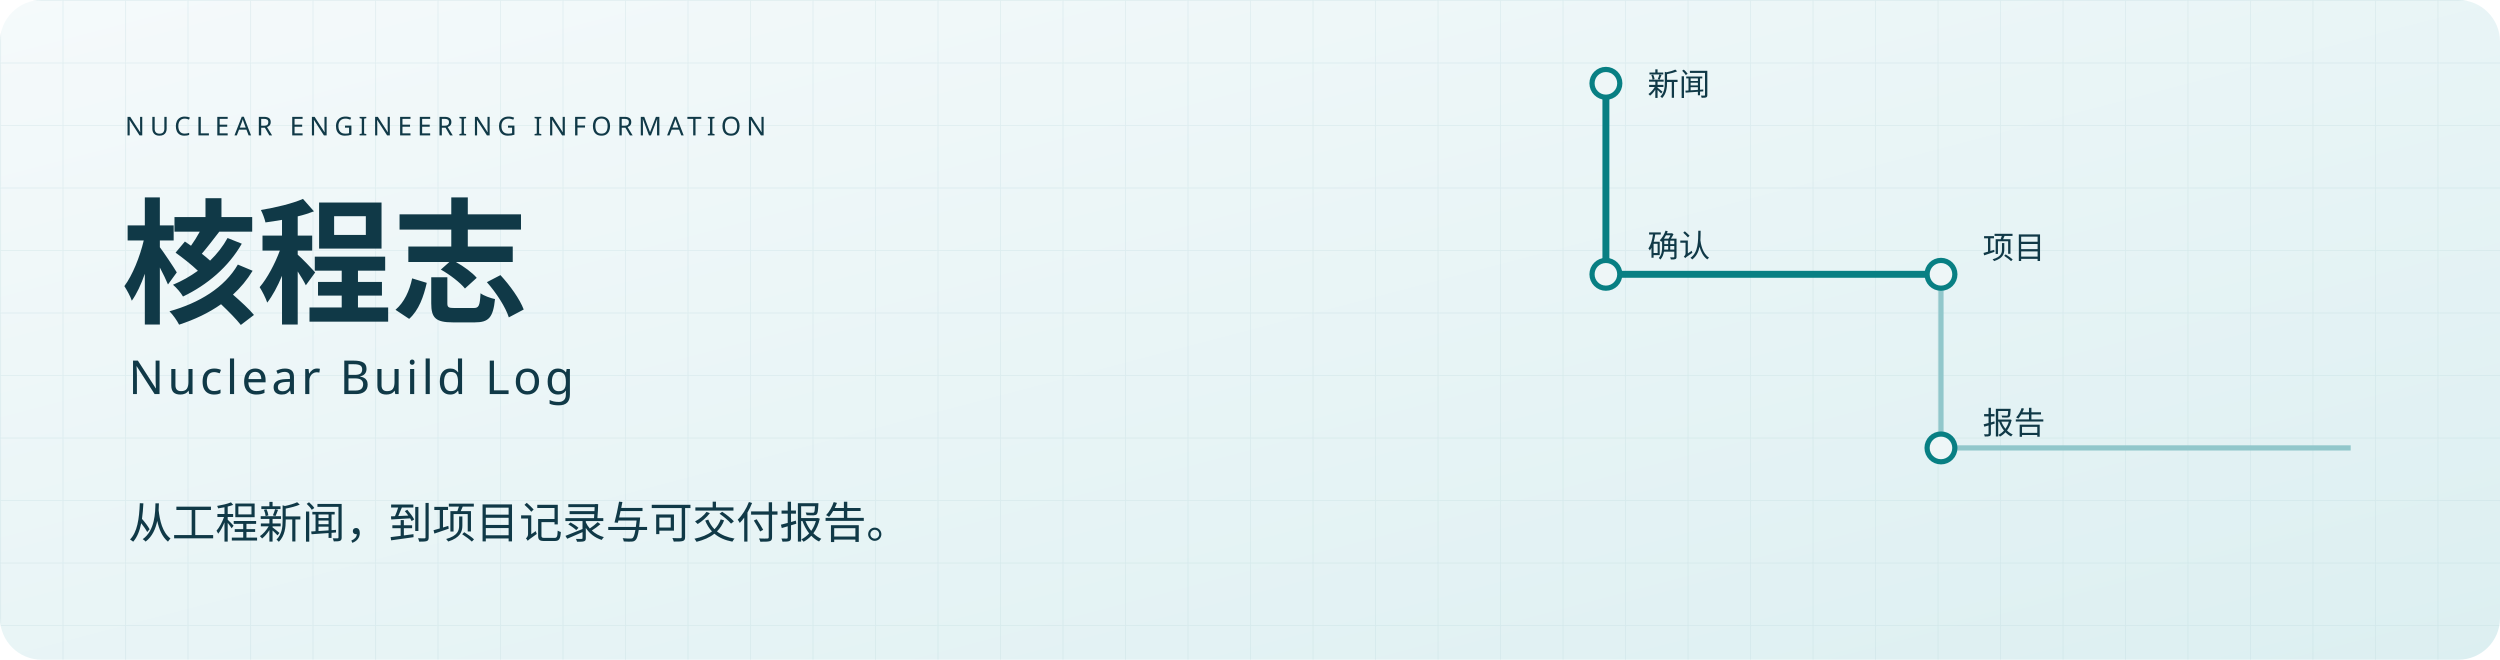
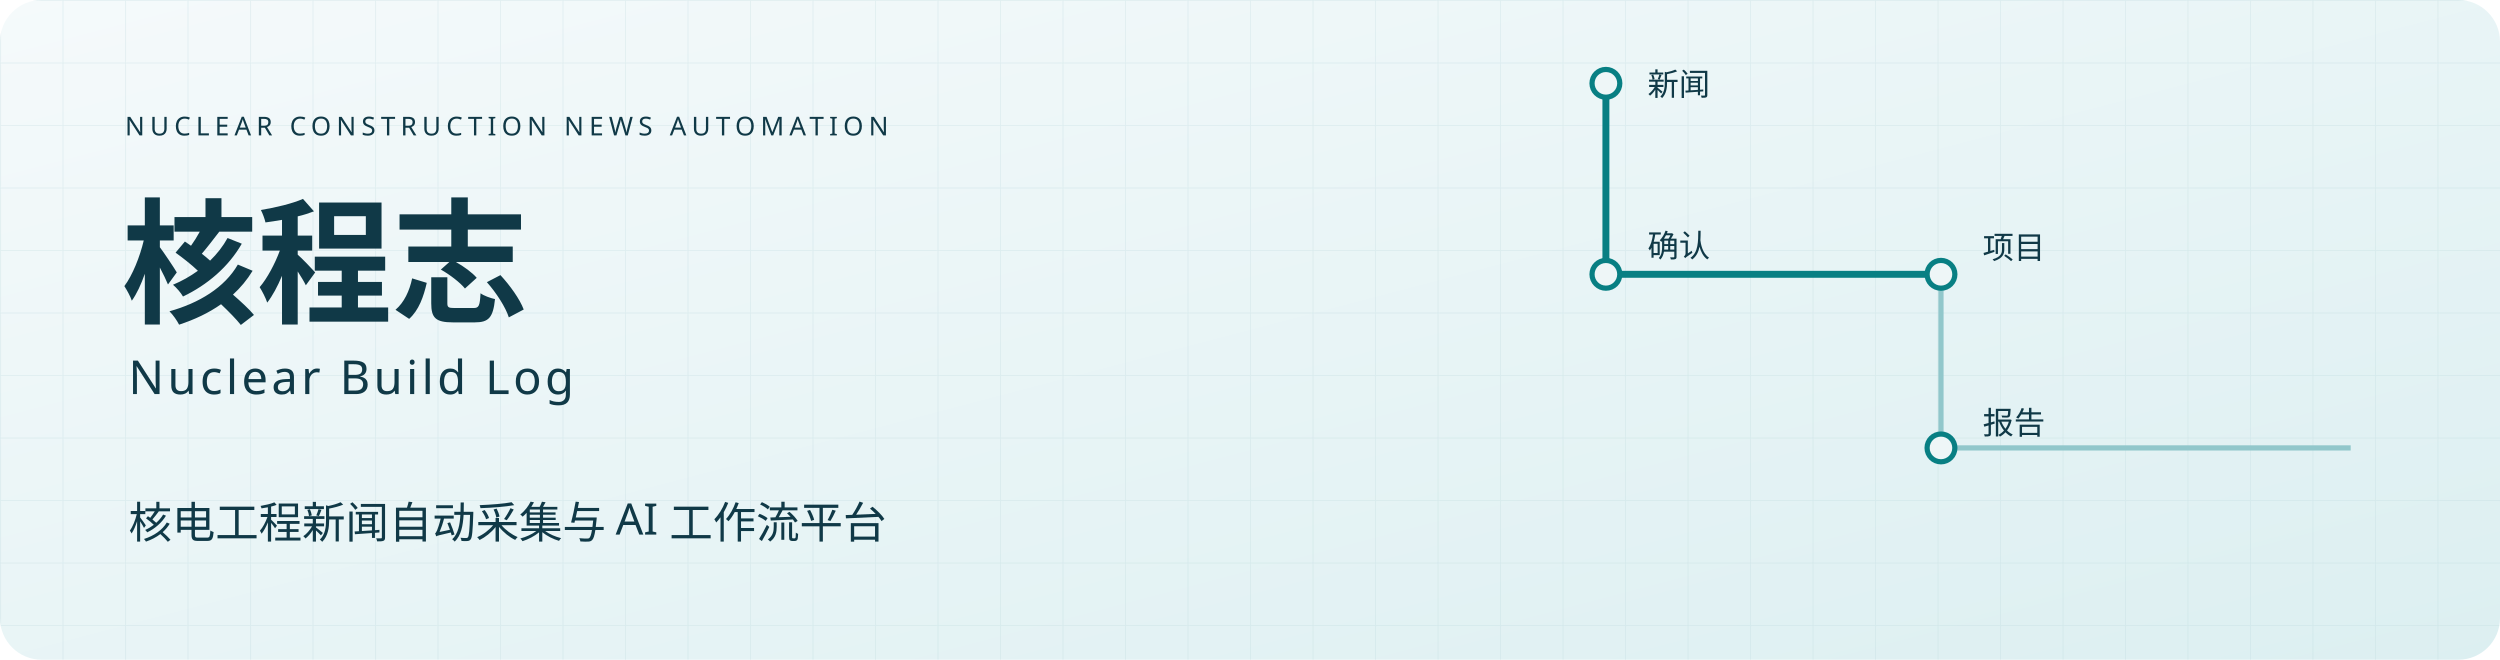
<svg xmlns="http://www.w3.org/2000/svg" width="1440" height="380" viewBox="0 0 1440 380" role="img" aria-labelledby="title desc">
  <defs>
    <pattern id="grid" width="36" height="36" patternUnits="userSpaceOnUse">
      <path d="M36 0H0V36" fill="none" stroke="#b4d4da" stroke-opacity=".26" />
    </pattern>
    <linearGradient id="wash" x2="1" y2="1">
      <stop stop-color="#f5fafb" />
      <stop offset="1" stop-color="#dceff1" />
    </linearGradient>
  </defs>
  <rect width="1440" height="380" rx="24" fill="url(#wash)" />
  <rect width="1440" height="380" rx="24" fill="url(#grid)" />
  <path d="M925 48V158H1118V258H1354" fill="none" stroke="#91c7cb" stroke-width="3" />
  <path d="M925 48V158H1118" fill="none" stroke="#087f83" stroke-width="4" />
  <g fill="#eef6f7" stroke="#087f83" stroke-width="3">
    <circle cx="925" cy="48" r="8" />
    <circle cx="925" cy="158" r="8" />
    <circle cx="1118" cy="158" r="8" />
    <circle cx="1118" cy="258" r="8" />
  </g>
  <g font-family="Segoe UI,Microsoft YaHei,sans-serif" fill="#103947">
-     <text x="72" y="78" font-size="15" letter-spacing="3">NUCLEAR ENGINEERING INFORMATION</text>
+     <text x="72" y="78" font-size="15" letter-spacing="3">NUCLEAR CONSTRUCTION NEWS AUTOMATION</text>
    <text x="70" y="180" font-size="78" font-weight="700">核程志</text>
    <text x="74" y="227" font-size="27" letter-spacing="2">Nuclear Build Log</text>
-     <text x="74" y="310" font-size="25">从工程新闻，到项目记录与可交付报告。</text>
+     <text x="74" y="310" font-size="25">核电工程新闻自动采集与 AI 工作流平台</text>
    <text x="949" y="55" font-size="18">新闻</text>
    <text x="949" y="148" font-size="18">确认</text>
    <text x="1142" y="149" font-size="18">项目</text>
    <text x="1142" y="250" font-size="18">报告</text>
  </g>
</svg>
